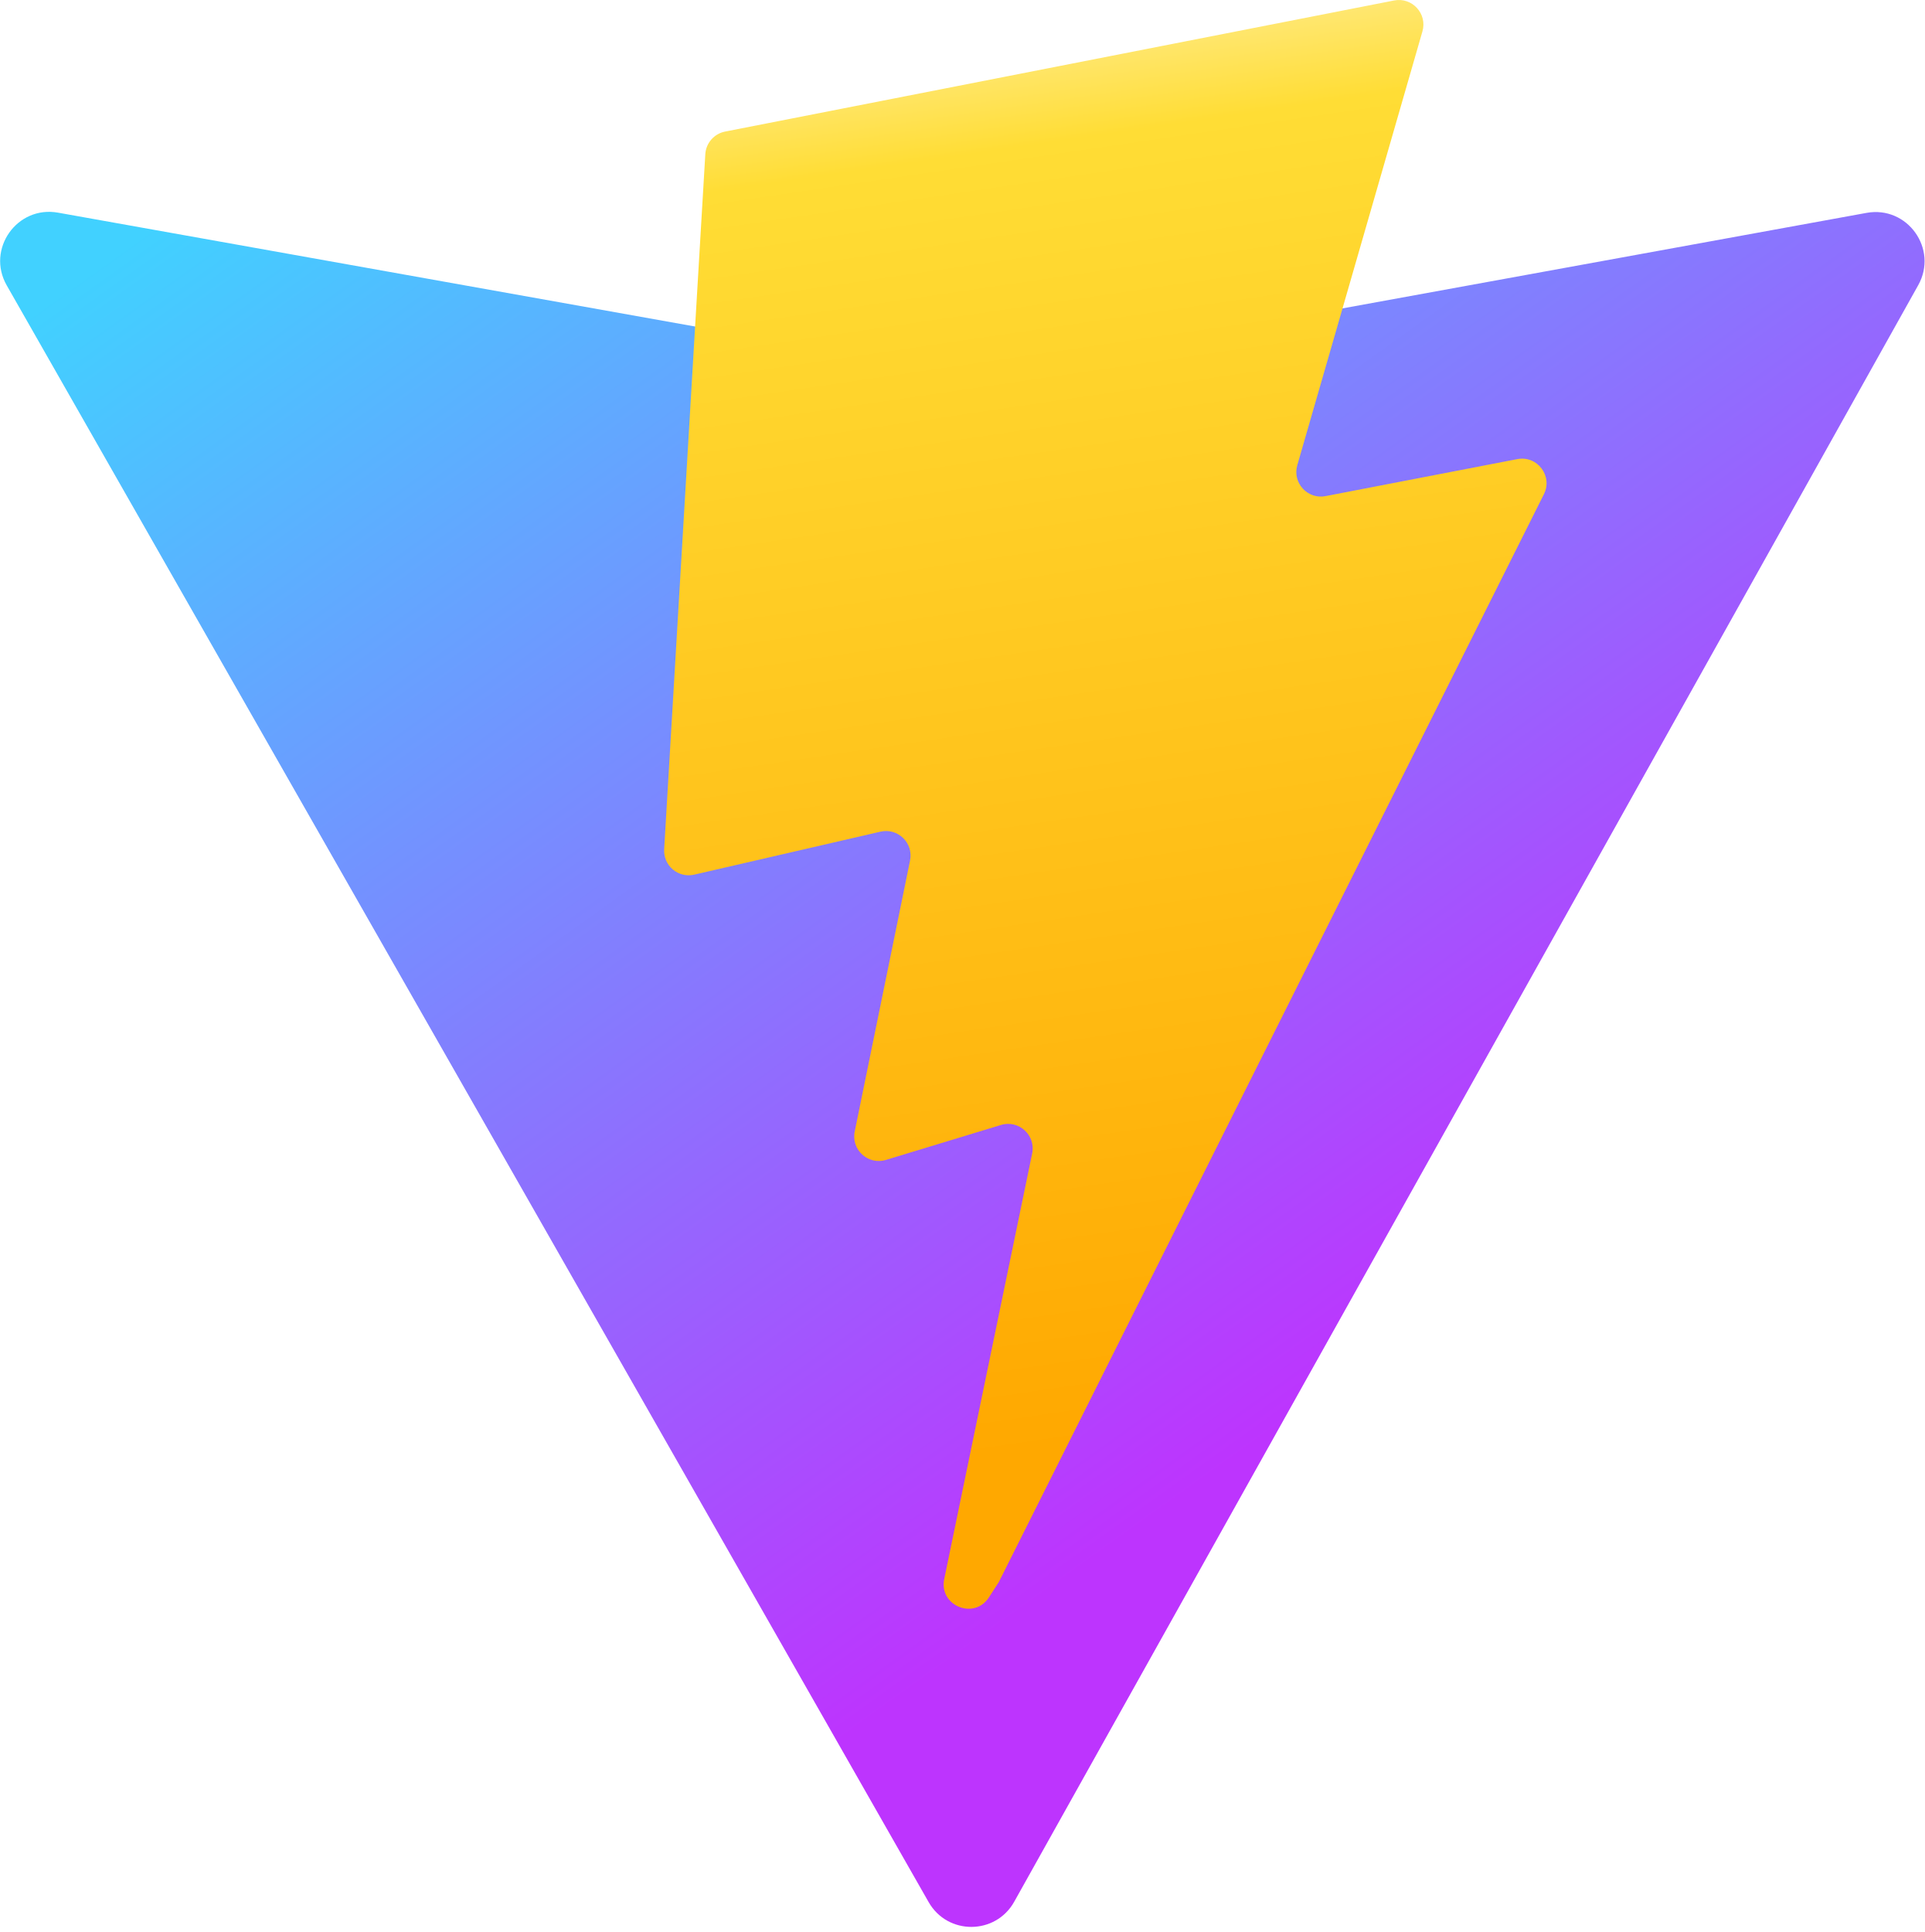
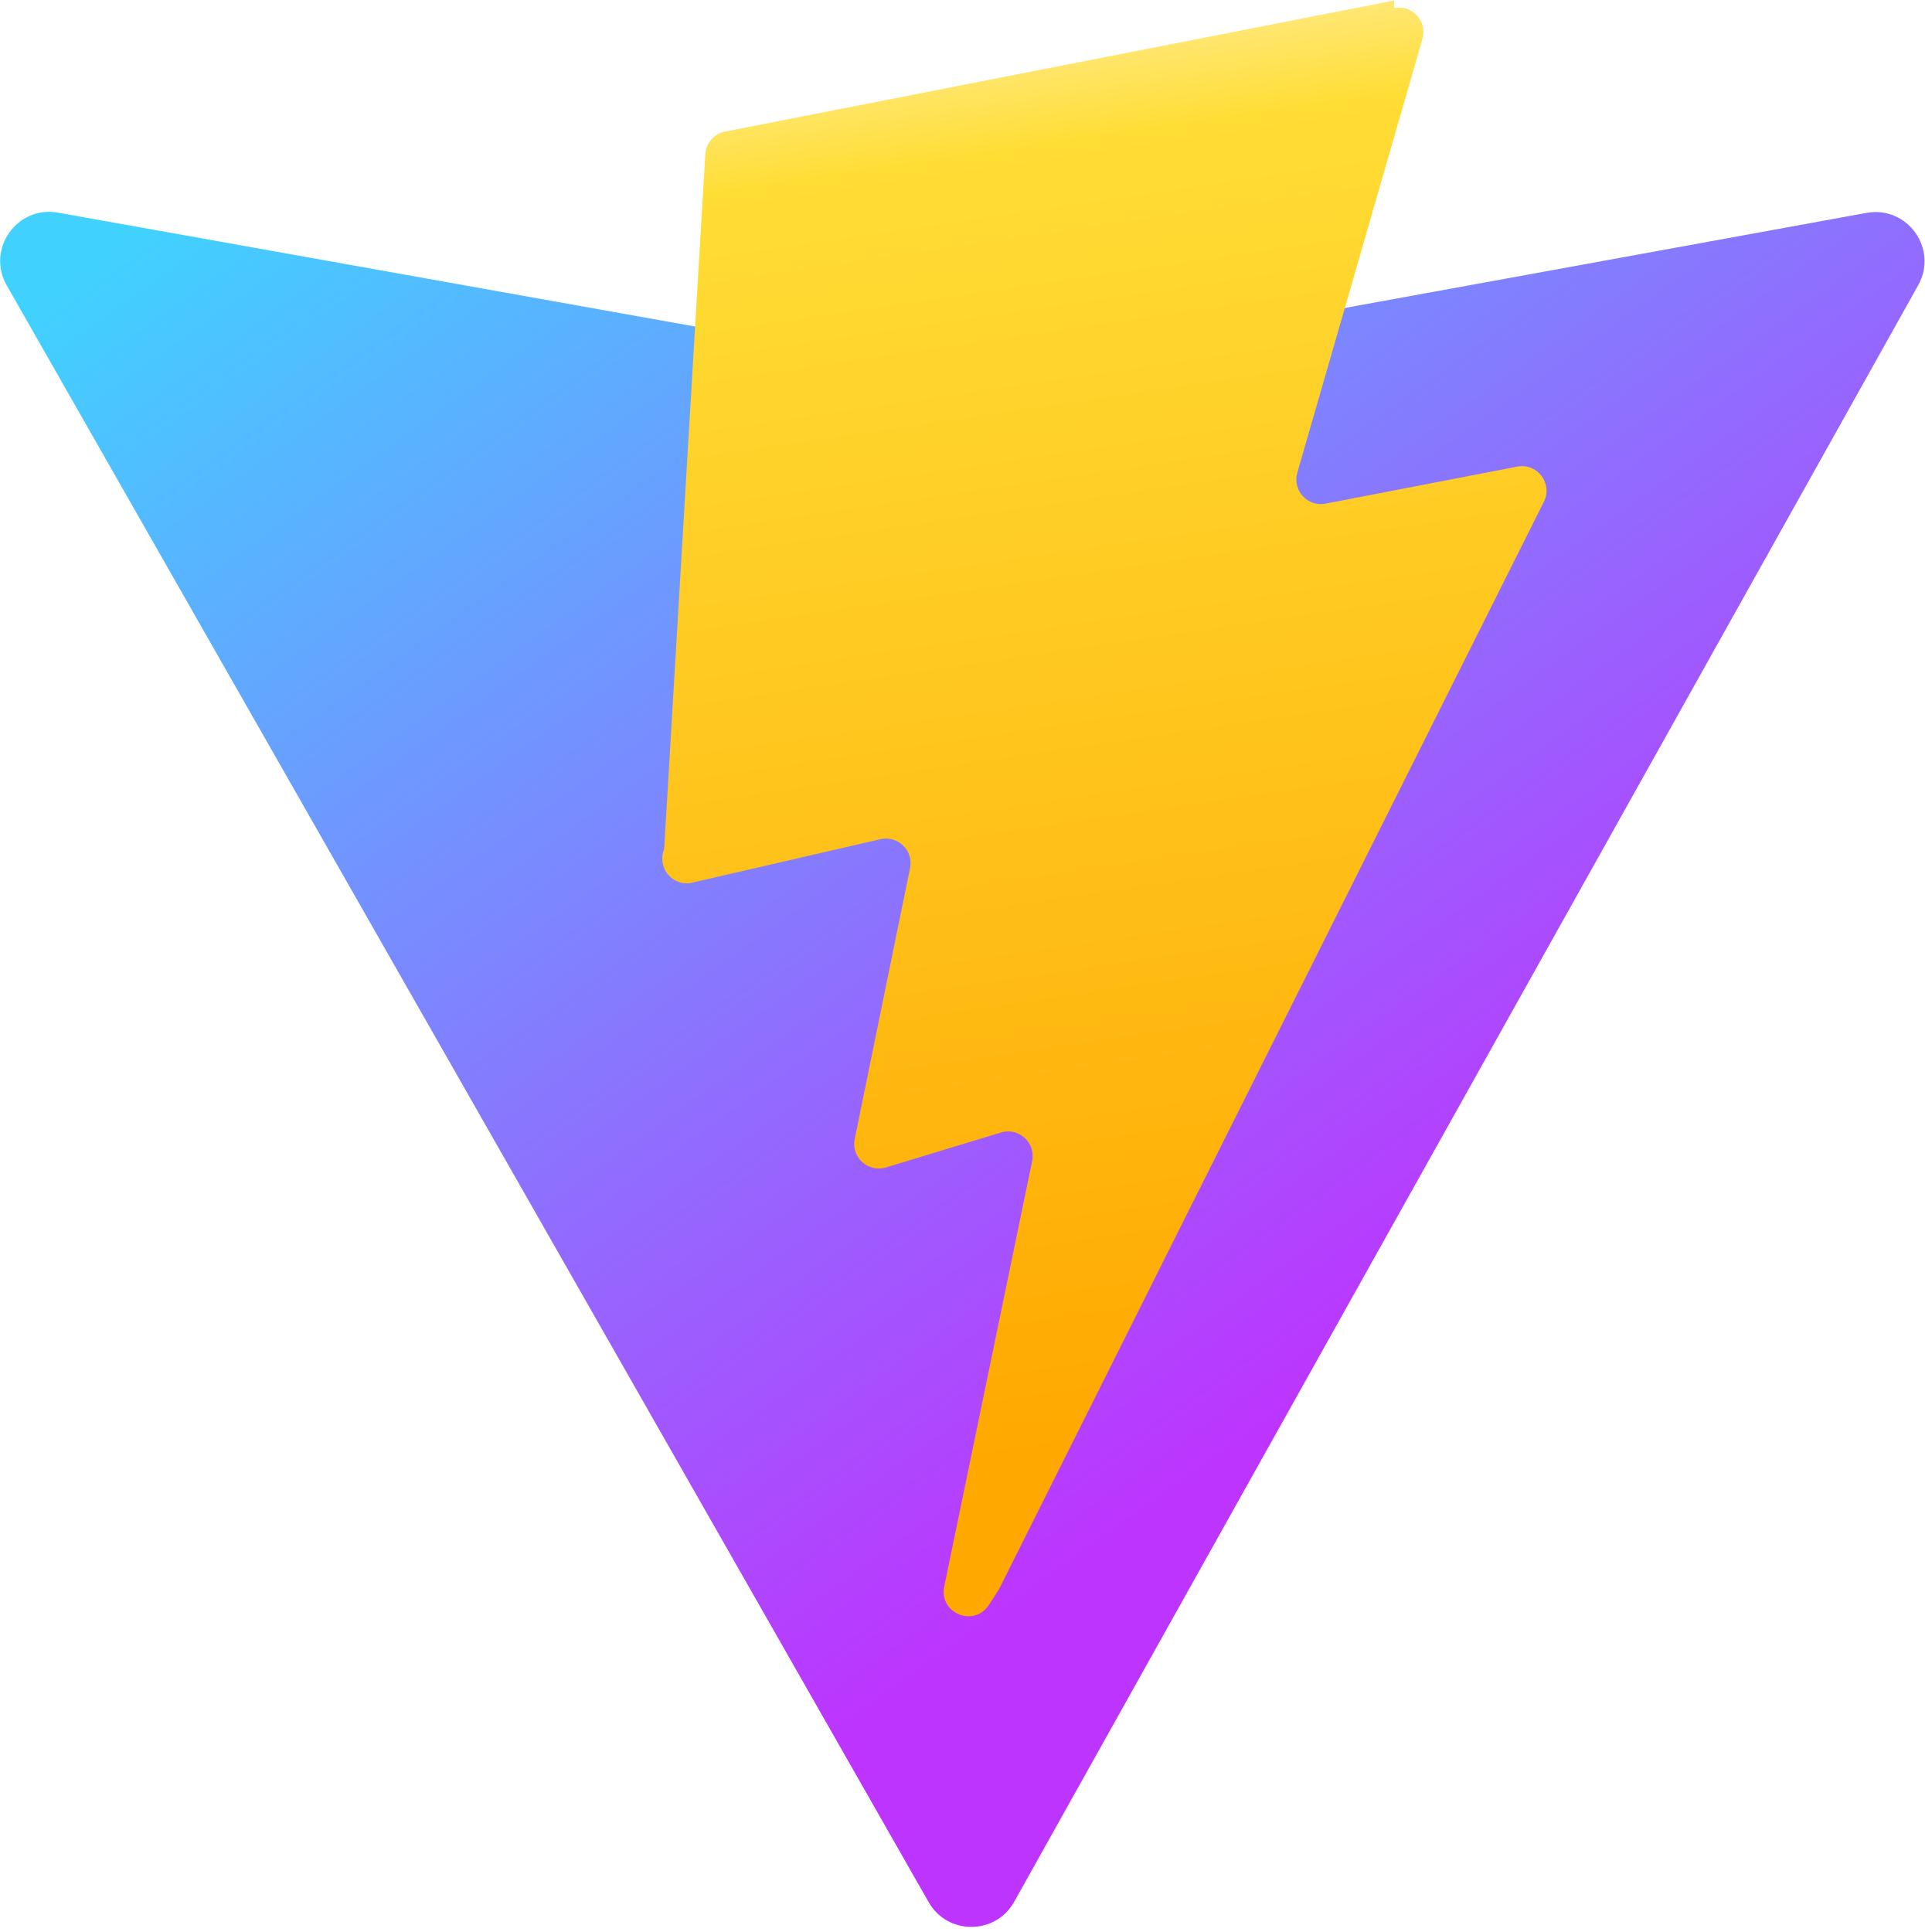
<svg xmlns="http://www.w3.org/2000/svg" aria-hidden="true" role="img" class="iconify iconify--logos" width="31.88" height="32" preserveAspectRatio="xMidYMid meet" viewBox="0 0 256 257">
  <defs>
    <linearGradient id="IconifyId1813088fe1fbc01fb466" x1="-.828%" x2="57.636%" y1="7.652%" y2="78.411%">
      <stop offset="0%" stop-color="#41D1FF" />
      <stop offset="100%" stop-color="#BD34FE" />
    </linearGradient>
    <linearGradient id="IconifyId1813088fe1fbc01fb467" x1="43.376%" x2="50.316%" y1="2.242%" y2="89.03%">
      <stop offset="0%" stop-color="#FFEA83" />
      <stop offset="8.333%" stop-color="#FFDD35" />
      <stop offset="100%" stop-color="#FFA800" />
    </linearGradient>
  </defs>
  <path fill="url(#IconifyId1813088fe1fbc01fb466)" d="M255.153 37.938L134.897 252.976c-2.483 4.44-8.862 4.466-11.382.048L.875 37.958c-2.746-4.814 1.371-10.646 6.827-9.67l120.385 21.517a6.537 6.537 0 0 0 2.322-.004l117.867-21.483c5.438-.991 9.574 4.796 6.877 9.62Z" />
-   <path fill="url(#IconifyId1813088fe1fbc01fb467)" d="M185.432.063L96.44 17.501a3.268 3.268 0 0 0-2.634 3.014l-5.474 92.456a3.268 3.268 0 0 0 3.997 3.378l24.777-5.718c2.318-.535 4.413 1.507 3.936 3.838l-7.361 36.047c-.495 2.426 1.782 4.5 4.151 3.78l15.304-4.649c2.372-.72 4.652 1.36 4.15 3.788l-11.698 56.621c-.732 3.542 3.979 5.473 5.943 2.437l1.313-2.028l72.516-144.72c1.215-2.423-.88-5.186-3.54-4.672l-25.505 4.922c-2.396.462-4.435-1.77-3.759-4.114l16.646-57.705c.677-2.35-1.37-4.583-3.769-4.113Z" />
+   <path fill="url(#IconifyId1813088fe1fbc01fb467)" d="M185.432.063L96.44 17.501a3.268 3.268 0 0 0-2.634 3.014l-5.474 92.456a3.268 3.268 0 0 0 3.997 4.378l24.777-5.718c2.318-.535 4.413 1.507 3.936 3.838l-7.361 36.047c-.495 2.426 1.782 4.5 4.151 3.78l15.304-4.649c2.372-.72 4.652 1.36 4.15 3.788l-11.698 56.621c-.732 3.542 3.979 5.473 5.943 2.437l1.313-2.028l72.516-144.72c1.215-2.423-.88-5.186-3.54-4.672l-25.505 4.922c-2.396.462-4.435-1.77-3.759-4.114l16.646-57.705c.677-2.35-1.37-4.583-3.769-4.113Z" />
</svg>
